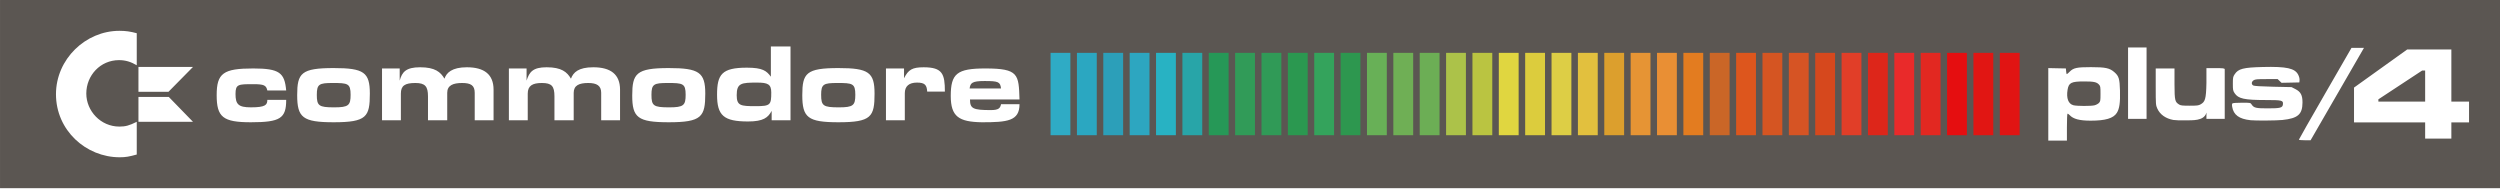
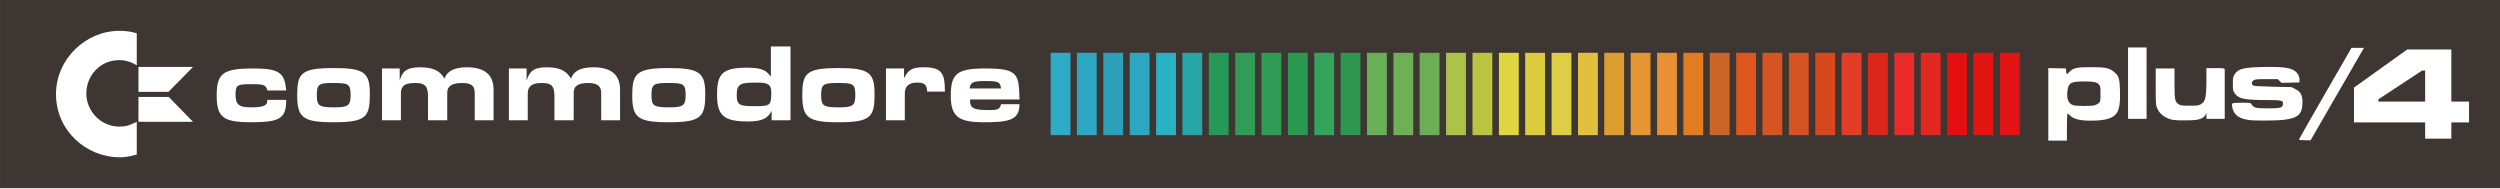
- <svg xmlns="http://www.w3.org/2000/svg" width="1182.299" height="88.953" viewBox="0 0 312.817 23.535">
-   <g style="stroke-width:.795">
-     <path style="color:#000;clip-rule:nonzero;display:inline;overflow:visible;visibility:visible;opacity:1;isolation:auto;mix-blend-mode:normal;color-interpolation:sRGB;color-interpolation-filters:linearRGB;solid-color:#000;solid-opacity:1;fill:#5b5652;fill-opacity:1;fill-rule:nonzero;stroke:none;stroke-width:.631;stroke-linecap:butt;stroke-linejoin:miter;stroke-miterlimit:4;stroke-dasharray:none;stroke-dashoffset:0;stroke-opacity:1;color-rendering:auto;image-rendering:auto;shape-rendering:auto;text-rendering:auto;enable-background:accumulate" d="M-817.799 256.513h248.561v18.701h-248.561z" transform="translate(1029.21 -322.824) scale(1.25851)" />
-     <path d="M-727.918 263.319h-1.796v5.153h1.874v-2.693c0-.703.43-1.055 1.211-1.055.78 0 .976.235 1.015.898h1.758c0-1.757-.235-2.42-2.11-2.42-1.132 0-1.522.234-1.952 1.092v-.975zm8.63 4.139c-1.796 0-2.07-.156-2.07-1.055h4.921c-.078-2.498-.078-3.084-3.397-3.084-2.813 0-3.438.507-3.438 2.733 0 2.07.821 2.577 3.086 2.617 2.538 0 3.75-.118 3.75-1.796h-1.837c-.078.39-.234.585-1.016.585zm-2.11-2.147c.079-.547.235-.743 1.485-.743 1.367 0 1.562.079 1.64.743zm-69.823.195h1.874c-.156-1.758-.664-2.187-3.28-2.187-2.967 0-3.631.468-3.631 2.655s.625 2.694 3.397 2.694c2.929 0 3.515-.39 3.515-2.226h-1.875c0 .508-.195.743-1.64.743-1.25 0-1.523-.312-1.523-1.328 0-.976.273-.976 1.758-.976 1.093 0 1.288.117 1.405.625zm43.542.311c0-2.108-.624-2.537-3.632-2.537-3.24 0-3.63.546-3.63 2.733 0 2.187.545 2.655 3.63 2.655 3.281 0 3.632-.546 3.632-2.85zm-5.35.119c0-1.055.235-1.172 1.602-1.172 1.523 0 1.796.039 1.796 1.172 0 1.054-.196 1.25-1.64 1.25-1.563 0-1.758-.157-1.758-1.25zm22.18-.119c0-2.108-.585-2.537-3.59-2.537-3.203 0-3.594.507-3.594 2.694 0 2.226.547 2.694 3.593 2.694 3.28 0 3.592-.546 3.592-2.85zm-5.31.119c0-1.055.235-1.172 1.601-1.172 1.524 0 1.797.039 1.797 1.172 0 1.054-.195 1.25-1.64 1.25-1.562 0-1.757-.157-1.757-1.25zm-44.87-.119c0-2.108-.585-2.537-3.592-2.537-3.241 0-3.632.507-3.632 2.694 0 2.226.547 2.694 3.632 2.694 3.28 0 3.592-.546 3.592-2.85zm-5.272.119c0-1.055.234-1.172 1.563-1.172 1.522 0 1.796.039 1.796 1.172 0 1.054-.196 1.25-1.64 1.25-1.524 0-1.72-.157-1.72-1.25zm45.144-4.805v3.007c-.43-.585-.82-.897-2.382-.897-2.499 0-2.968.664-2.968 2.694 0 2.07.664 2.655 3.085 2.655 1.523 0 1.992-.39 2.343-1.054v.936h1.875v-7.341h-1.953zm-1.367 3.594c1.054 0 1.406.156 1.406.975 0 1.25-.079 1.368-1.562 1.368-1.484 0-1.874-.04-1.874-1.093 0-1.211.468-1.25 2.03-1.25zm-35.537-1.406h-1.757v5.153h1.875v-2.655c0-.78.39-1.053 1.445-1.053.976 0 1.25.35 1.25 1.327v2.381h1.913v-2.732c0-.742.585-.976 1.483-.976.86 0 1.25.234 1.25.976v2.732h1.874v-3.045c0-1.522-.937-2.226-2.655-2.226-1.484 0-2.031.547-2.226 1.133-.391-.664-.937-1.133-2.422-1.133-1.405 0-1.796.469-2.03 1.328v-1.21zm12.614 0h-1.757v5.153h1.874v-2.655c0-.78.468-1.053 1.405-1.053.977 0 1.25.312 1.25 1.327v2.381h1.914v-2.732c0-.742.547-.976 1.445-.976.86 0 1.288.273 1.288.976v2.732h1.875v-3.045c0-1.522-.937-2.226-2.655-2.226-1.484 0-1.992.508-2.226 1.133-.39-.664-.938-1.133-2.422-1.133-1.366 0-1.717.469-1.99 1.328v-1.21zM-801.019 266.15h-3.016v2.474h5.422zm2.405-2.98h-5.421v2.473h2.982zm-5.59-.17v-3.185c-.644-.17-1.085-.238-1.728-.238-3.355 0-6.303 2.813-6.303 6.303 0 3.592 2.982 6.269 6.336 6.269.61 0 .949-.068 1.695-.272v-3.253c-.746.373-1.118.474-1.728.474-1.864 0-3.288-1.558-3.288-3.286 0-1.796 1.39-3.321 3.253-3.321.645 0 1.187.17 1.763.509z" style="fill:#fff;stroke-width:.21" transform="translate(1029.21 -322.824) scale(1.25851)" />
-     <g style="stroke-width:.503">
-       <path style="color:#000;clip-rule:nonzero;display:inline;overflow:visible;visibility:visible;opacity:1;isolation:auto;mix-blend-mode:normal;color-interpolation:sRGB;color-interpolation-filters:linearRGB;solid-color:#000;solid-opacity:1;fill:#2fabc5;fill-opacity:1;fill-rule:nonzero;stroke:none;stroke-width:.399;stroke-linecap:butt;stroke-linejoin:miter;stroke-miterlimit:4;stroke-dasharray:none;stroke-dashoffset:0;stroke-opacity:1;color-rendering:auto;image-rendering:auto;shape-rendering:auto;text-rendering:auto;enable-background:accumulate" d="M-728.972 161.39h1.276v5.06h-1.276z" transform="matrix(1.94431 0 0 2.03664 1548.801 -322.08)" />
-       <path style="color:#000;clip-rule:nonzero;display:inline;overflow:visible;visibility:visible;opacity:1;isolation:auto;mix-blend-mode:normal;color-interpolation:sRGB;color-interpolation-filters:linearRGB;solid-color:#000;solid-opacity:1;fill:#2ba7c1;fill-opacity:1;fill-rule:nonzero;stroke:none;stroke-width:.399;stroke-linecap:butt;stroke-linejoin:miter;stroke-miterlimit:4;stroke-dasharray:none;stroke-dashoffset:0;stroke-opacity:1;color-rendering:auto;image-rendering:auto;shape-rendering:auto;text-rendering:auto;enable-background:accumulate" d="M-727.275 161.39h1.276v5.06h-1.276z" transform="matrix(1.94431 0 0 2.03664 1548.801 -322.08)" />
-       <path style="color:#000;clip-rule:nonzero;display:inline;overflow:visible;visibility:visible;opacity:1;isolation:auto;mix-blend-mode:normal;color-interpolation:sRGB;color-interpolation-filters:linearRGB;solid-color:#000;solid-opacity:1;fill:#2c9fb9;fill-opacity:1;fill-rule:nonzero;stroke:none;stroke-width:.399;stroke-linecap:butt;stroke-linejoin:miter;stroke-miterlimit:4;stroke-dasharray:none;stroke-dashoffset:0;stroke-opacity:1;color-rendering:auto;image-rendering:auto;shape-rendering:auto;text-rendering:auto;enable-background:accumulate" d="M-725.578 161.39h1.276v5.06h-1.276z" transform="matrix(1.94431 0 0 2.03664 1548.801 -322.08)" />
-       <path style="color:#000;clip-rule:nonzero;display:inline;overflow:visible;visibility:visible;opacity:1;isolation:auto;mix-blend-mode:normal;color-interpolation:sRGB;color-interpolation-filters:linearRGB;solid-color:#000;solid-opacity:1;fill:#2da6c0;fill-opacity:1;fill-rule:nonzero;stroke:none;stroke-width:.399;stroke-linecap:butt;stroke-linejoin:miter;stroke-miterlimit:4;stroke-dasharray:none;stroke-dashoffset:0;stroke-opacity:1;color-rendering:auto;image-rendering:auto;shape-rendering:auto;text-rendering:auto;enable-background:accumulate" d="M-723.881 161.39h1.276v5.06h-1.276z" transform="matrix(1.94431 0 0 2.03664 1548.801 -322.08)" />
-       <path style="color:#000;clip-rule:nonzero;display:inline;overflow:visible;visibility:visible;opacity:1;isolation:auto;mix-blend-mode:normal;color-interpolation:sRGB;color-interpolation-filters:linearRGB;solid-color:#000;solid-opacity:1;fill:#28b2c3;fill-opacity:1;fill-rule:nonzero;stroke:none;stroke-width:.399;stroke-linecap:butt;stroke-linejoin:miter;stroke-miterlimit:4;stroke-dasharray:none;stroke-dashoffset:0;stroke-opacity:1;color-rendering:auto;image-rendering:auto;shape-rendering:auto;text-rendering:auto;enable-background:accumulate" d="M-722.184 161.39h1.276v5.06h-1.276z" transform="matrix(1.94431 0 0 2.03664 1548.801 -322.08)" />
-       <path style="color:#000;clip-rule:nonzero;display:inline;overflow:visible;visibility:visible;opacity:1;isolation:auto;mix-blend-mode:normal;color-interpolation:sRGB;color-interpolation-filters:linearRGB;solid-color:#000;solid-opacity:1;fill:#28a5a8;fill-opacity:1;fill-rule:nonzero;stroke:none;stroke-width:.399;stroke-linecap:butt;stroke-linejoin:miter;stroke-miterlimit:4;stroke-dasharray:none;stroke-dashoffset:0;stroke-opacity:1;color-rendering:auto;image-rendering:auto;shape-rendering:auto;text-rendering:auto;enable-background:accumulate" d="M-720.487 161.39h1.276v5.06h-1.276z" transform="matrix(1.94431 0 0 2.03664 1548.801 -322.08)" />
-       <path style="color:#000;clip-rule:nonzero;display:inline;overflow:visible;visibility:visible;opacity:1;isolation:auto;mix-blend-mode:normal;color-interpolation:sRGB;color-interpolation-filters:linearRGB;solid-color:#000;solid-opacity:1;fill:#269857;fill-opacity:1;fill-rule:nonzero;stroke:none;stroke-width:.399;stroke-linecap:butt;stroke-linejoin:miter;stroke-miterlimit:4;stroke-dasharray:none;stroke-dashoffset:0;stroke-opacity:1;color-rendering:auto;image-rendering:auto;shape-rendering:auto;text-rendering:auto;enable-background:accumulate" d="M-718.79 161.39h1.276v5.06h-1.276z" transform="matrix(1.94431 0 0 2.03664 1548.801 -322.08)" />
-       <path style="color:#000;clip-rule:nonzero;display:inline;overflow:visible;visibility:visible;opacity:1;isolation:auto;mix-blend-mode:normal;color-interpolation:sRGB;color-interpolation-filters:linearRGB;solid-color:#000;solid-opacity:1;fill:#319b58;fill-opacity:1;fill-rule:nonzero;stroke:none;stroke-width:.399;stroke-linecap:butt;stroke-linejoin:miter;stroke-miterlimit:4;stroke-dasharray:none;stroke-dashoffset:0;stroke-opacity:1;color-rendering:auto;image-rendering:auto;shape-rendering:auto;text-rendering:auto;enable-background:accumulate" d="M-717.094 161.39h1.276v5.06h-1.276z" transform="matrix(1.94431 0 0 2.03664 1548.801 -322.08)" />
-       <path style="color:#000;clip-rule:nonzero;display:inline;overflow:visible;visibility:visible;opacity:1;isolation:auto;mix-blend-mode:normal;color-interpolation:sRGB;color-interpolation-filters:linearRGB;solid-color:#000;solid-opacity:1;fill:#309a57;fill-opacity:1;fill-rule:nonzero;stroke:none;stroke-width:.399;stroke-linecap:butt;stroke-linejoin:miter;stroke-miterlimit:4;stroke-dasharray:none;stroke-dashoffset:0;stroke-opacity:1;color-rendering:auto;image-rendering:auto;shape-rendering:auto;text-rendering:auto;enable-background:accumulate" d="M-715.397 161.39h1.276v5.06h-1.276z" transform="matrix(1.94431 0 0 2.03664 1548.801 -322.08)" />
-       <path style="color:#000;clip-rule:nonzero;display:inline;overflow:visible;visibility:visible;opacity:1;isolation:auto;mix-blend-mode:normal;color-interpolation:sRGB;color-interpolation-filters:linearRGB;solid-color:#000;solid-opacity:1;fill:#2b9850;fill-opacity:1;fill-rule:nonzero;stroke:none;stroke-width:.399;stroke-linecap:butt;stroke-linejoin:miter;stroke-miterlimit:4;stroke-dasharray:none;stroke-dashoffset:0;stroke-opacity:1;color-rendering:auto;image-rendering:auto;shape-rendering:auto;text-rendering:auto;enable-background:accumulate" d="M-713.7 161.39h1.276v5.06h-1.276z" transform="matrix(1.94431 0 0 2.03664 1548.801 -322.08)" />
-       <path style="color:#000;clip-rule:nonzero;display:inline;overflow:visible;visibility:visible;opacity:1;isolation:auto;mix-blend-mode:normal;color-interpolation:sRGB;color-interpolation-filters:linearRGB;solid-color:#000;solid-opacity:1;fill:#34a35c;fill-opacity:1;fill-rule:nonzero;stroke:none;stroke-width:.399;stroke-linecap:butt;stroke-linejoin:miter;stroke-miterlimit:4;stroke-dasharray:none;stroke-dashoffset:0;stroke-opacity:1;color-rendering:auto;image-rendering:auto;shape-rendering:auto;text-rendering:auto;enable-background:accumulate" d="M-712.003 161.39h1.276v5.06h-1.276z" transform="matrix(1.94431 0 0 2.03664 1548.801 -322.08)" />
-       <path style="color:#000;clip-rule:nonzero;display:inline;overflow:visible;visibility:visible;opacity:1;isolation:auto;mix-blend-mode:normal;color-interpolation:sRGB;color-interpolation-filters:linearRGB;solid-color:#000;solid-opacity:1;fill:#2d974f;fill-opacity:1;fill-rule:nonzero;stroke:none;stroke-width:.399;stroke-linecap:butt;stroke-linejoin:miter;stroke-miterlimit:4;stroke-dasharray:none;stroke-dashoffset:0;stroke-opacity:1;color-rendering:auto;image-rendering:auto;shape-rendering:auto;text-rendering:auto;enable-background:accumulate" d="M-710.306 161.39h1.276v5.06h-1.276z" transform="matrix(1.94431 0 0 2.03664 1548.801 -322.08)" />
-       <path style="color:#000;clip-rule:nonzero;display:inline;overflow:visible;visibility:visible;opacity:1;isolation:auto;mix-blend-mode:normal;color-interpolation:sRGB;color-interpolation-filters:linearRGB;solid-color:#000;solid-opacity:1;fill:#68b057;fill-opacity:1;fill-rule:nonzero;stroke:none;stroke-width:.399;stroke-linecap:butt;stroke-linejoin:miter;stroke-miterlimit:4;stroke-dasharray:none;stroke-dashoffset:0;stroke-opacity:1;color-rendering:auto;image-rendering:auto;shape-rendering:auto;text-rendering:auto;enable-background:accumulate" d="M-708.609 161.39h1.276v5.06h-1.276z" transform="matrix(1.94431 0 0 2.03664 1548.801 -322.08)" />
-       <path style="color:#000;clip-rule:nonzero;display:inline;overflow:visible;visibility:visible;opacity:1;isolation:auto;mix-blend-mode:normal;color-interpolation:sRGB;color-interpolation-filters:linearRGB;solid-color:#000;solid-opacity:1;fill:#6faf55;fill-opacity:1;fill-rule:nonzero;stroke:none;stroke-width:.399;stroke-linecap:butt;stroke-linejoin:miter;stroke-miterlimit:4;stroke-dasharray:none;stroke-dashoffset:0;stroke-opacity:1;color-rendering:auto;image-rendering:auto;shape-rendering:auto;text-rendering:auto;enable-background:accumulate" d="M-706.912 161.39h1.276v5.06h-1.276z" transform="matrix(1.94431 0 0 2.03664 1548.801 -322.08)" />
-       <path style="color:#000;clip-rule:nonzero;display:inline;overflow:visible;visibility:visible;opacity:1;isolation:auto;mix-blend-mode:normal;color-interpolation:sRGB;color-interpolation-filters:linearRGB;solid-color:#000;solid-opacity:1;fill:#6cae55;fill-opacity:1;fill-rule:nonzero;stroke:none;stroke-width:.399;stroke-linecap:butt;stroke-linejoin:miter;stroke-miterlimit:4;stroke-dasharray:none;stroke-dashoffset:0;stroke-opacity:1;color-rendering:auto;image-rendering:auto;shape-rendering:auto;text-rendering:auto;enable-background:accumulate" d="M-705.215 161.39h1.276v5.06h-1.276z" transform="matrix(1.94431 0 0 2.03664 1548.801 -322.08)" />
-       <path style="color:#000;clip-rule:nonzero;display:inline;overflow:visible;visibility:visible;opacity:1;isolation:auto;mix-blend-mode:normal;color-interpolation:sRGB;color-interpolation-filters:linearRGB;solid-color:#000;solid-opacity:1;fill:#acc249;fill-opacity:1;fill-rule:nonzero;stroke:none;stroke-width:.399;stroke-linecap:butt;stroke-linejoin:miter;stroke-miterlimit:4;stroke-dasharray:none;stroke-dashoffset:0;stroke-opacity:1;color-rendering:auto;image-rendering:auto;shape-rendering:auto;text-rendering:auto;enable-background:accumulate" d="M-703.518 161.39h1.276v5.06h-1.276z" transform="matrix(1.94431 0 0 2.03664 1548.801 -322.08)" />
-       <path style="color:#000;clip-rule:nonzero;display:inline;overflow:visible;visibility:visible;opacity:1;isolation:auto;mix-blend-mode:normal;color-interpolation:sRGB;color-interpolation-filters:linearRGB;solid-color:#000;solid-opacity:1;fill:#bac441;fill-opacity:1;fill-rule:nonzero;stroke:none;stroke-width:.399;stroke-linecap:butt;stroke-linejoin:miter;stroke-miterlimit:4;stroke-dasharray:none;stroke-dashoffset:0;stroke-opacity:1;color-rendering:auto;image-rendering:auto;shape-rendering:auto;text-rendering:auto;enable-background:accumulate" d="M-701.821 161.39h1.276v5.06h-1.276z" transform="matrix(1.94431 0 0 2.03664 1548.801 -322.08)" />
-       <path style="color:#000;clip-rule:nonzero;display:inline;overflow:visible;visibility:visible;opacity:1;isolation:auto;mix-blend-mode:normal;color-interpolation:sRGB;color-interpolation-filters:linearRGB;solid-color:#000;solid-opacity:1;fill:#e0d640;fill-opacity:1;fill-rule:nonzero;stroke:none;stroke-width:.399;stroke-linecap:butt;stroke-linejoin:miter;stroke-miterlimit:4;stroke-dasharray:none;stroke-dashoffset:0;stroke-opacity:1;color-rendering:auto;image-rendering:auto;shape-rendering:auto;text-rendering:auto;enable-background:accumulate" d="M-700.125 161.39h1.276v5.06h-1.276z" transform="matrix(1.94431 0 0 2.03664 1548.801 -322.08)" />
-       <path style="color:#000;clip-rule:nonzero;display:inline;overflow:visible;visibility:visible;opacity:1;isolation:auto;mix-blend-mode:normal;color-interpolation:sRGB;color-interpolation-filters:linearRGB;solid-color:#000;solid-opacity:1;fill:#dccc3d;fill-opacity:1;fill-rule:nonzero;stroke:none;stroke-width:.399;stroke-linecap:butt;stroke-linejoin:miter;stroke-miterlimit:4;stroke-dasharray:none;stroke-dashoffset:0;stroke-opacity:1;color-rendering:auto;image-rendering:auto;shape-rendering:auto;text-rendering:auto;enable-background:accumulate" d="M-698.428 161.39h1.276v5.06h-1.276z" transform="matrix(1.94431 0 0 2.03664 1548.801 -322.08)" />
-       <path style="color:#000;clip-rule:nonzero;display:inline;overflow:visible;visibility:visible;opacity:1;isolation:auto;mix-blend-mode:normal;color-interpolation:sRGB;color-interpolation-filters:linearRGB;solid-color:#000;solid-opacity:1;fill:#ddce45;fill-opacity:1;fill-rule:nonzero;stroke:none;stroke-width:.399;stroke-linecap:butt;stroke-linejoin:miter;stroke-miterlimit:4;stroke-dasharray:none;stroke-dashoffset:0;stroke-opacity:1;color-rendering:auto;image-rendering:auto;shape-rendering:auto;text-rendering:auto;enable-background:accumulate" d="M-696.731 161.39h1.276v5.06h-1.276z" transform="matrix(1.94431 0 0 2.03664 1548.801 -322.08)" />
-       <path style="color:#000;clip-rule:nonzero;display:inline;overflow:visible;visibility:visible;opacity:1;isolation:auto;mix-blend-mode:normal;color-interpolation:sRGB;color-interpolation-filters:linearRGB;solid-color:#000;solid-opacity:1;fill:#e2c03e;fill-opacity:1;fill-rule:nonzero;stroke:none;stroke-width:.399;stroke-linecap:butt;stroke-linejoin:miter;stroke-miterlimit:4;stroke-dasharray:none;stroke-dashoffset:0;stroke-opacity:1;color-rendering:auto;image-rendering:auto;shape-rendering:auto;text-rendering:auto;enable-background:accumulate" d="M-695.034 161.39h1.276v5.06h-1.276z" transform="matrix(1.94431 0 0 2.03664 1548.801 -322.08)" />
-       <path style="color:#000;clip-rule:nonzero;display:inline;overflow:visible;visibility:visible;opacity:1;isolation:auto;mix-blend-mode:normal;color-interpolation:sRGB;color-interpolation-filters:linearRGB;solid-color:#000;solid-opacity:1;fill:#dc9f2d;fill-opacity:1;fill-rule:nonzero;stroke:none;stroke-width:.399;stroke-linecap:butt;stroke-linejoin:miter;stroke-miterlimit:4;stroke-dasharray:none;stroke-dashoffset:0;stroke-opacity:1;color-rendering:auto;image-rendering:auto;shape-rendering:auto;text-rendering:auto;enable-background:accumulate" d="M-693.337 161.39h1.276v5.06h-1.276z" transform="matrix(1.94431 0 0 2.03664 1548.801 -322.08)" />
-       <path style="color:#000;clip-rule:nonzero;display:inline;overflow:visible;visibility:visible;opacity:1;isolation:auto;mix-blend-mode:normal;color-interpolation:sRGB;color-interpolation-filters:linearRGB;solid-color:#000;solid-opacity:1;fill:#e69434;fill-opacity:1;fill-rule:nonzero;stroke:none;stroke-width:.399;stroke-linecap:butt;stroke-linejoin:miter;stroke-miterlimit:4;stroke-dasharray:none;stroke-dashoffset:0;stroke-opacity:1;color-rendering:auto;image-rendering:auto;shape-rendering:auto;text-rendering:auto;enable-background:accumulate" d="M-691.64 161.39h1.276v5.06h-1.276z" transform="matrix(1.94431 0 0 2.03664 1548.801 -322.08)" />
-       <path style="color:#000;clip-rule:nonzero;display:inline;overflow:visible;visibility:visible;opacity:1;isolation:auto;mix-blend-mode:normal;color-interpolation:sRGB;color-interpolation-filters:linearRGB;solid-color:#000;solid-opacity:1;fill:#e98f34;fill-opacity:1;fill-rule:nonzero;stroke:none;stroke-width:.399;stroke-linecap:butt;stroke-linejoin:miter;stroke-miterlimit:4;stroke-dasharray:none;stroke-dashoffset:0;stroke-opacity:1;color-rendering:auto;image-rendering:auto;shape-rendering:auto;text-rendering:auto;enable-background:accumulate" d="M-689.943 161.39h1.276v5.06h-1.276z" transform="matrix(1.94431 0 0 2.03664 1548.801 -322.08)" />
-       <path style="color:#000;clip-rule:nonzero;display:inline;overflow:visible;visibility:visible;opacity:1;isolation:auto;mix-blend-mode:normal;color-interpolation:sRGB;color-interpolation-filters:linearRGB;solid-color:#000;solid-opacity:1;fill:#e37c20;fill-opacity:1;fill-rule:nonzero;stroke:none;stroke-width:.399;stroke-linecap:butt;stroke-linejoin:miter;stroke-miterlimit:4;stroke-dasharray:none;stroke-dashoffset:0;stroke-opacity:1;color-rendering:auto;image-rendering:auto;shape-rendering:auto;text-rendering:auto;enable-background:accumulate" d="M-688.246 161.39h1.276v5.06h-1.276z" transform="matrix(1.94431 0 0 2.03664 1548.801 -322.08)" />
-       <path style="color:#000;clip-rule:nonzero;display:inline;overflow:visible;visibility:visible;opacity:1;isolation:auto;mix-blend-mode:normal;color-interpolation:sRGB;color-interpolation-filters:linearRGB;solid-color:#000;solid-opacity:1;fill:#ca6627;fill-opacity:1;fill-rule:nonzero;stroke:none;stroke-width:.399;stroke-linecap:butt;stroke-linejoin:miter;stroke-miterlimit:4;stroke-dasharray:none;stroke-dashoffset:0;stroke-opacity:1;color-rendering:auto;image-rendering:auto;shape-rendering:auto;text-rendering:auto;enable-background:accumulate" d="M-686.549 161.39h1.276v5.06h-1.276z" transform="matrix(1.94431 0 0 2.03664 1548.801 -322.08)" />
-       <path style="color:#000;clip-rule:nonzero;display:inline;overflow:visible;visibility:visible;opacity:1;isolation:auto;mix-blend-mode:normal;color-interpolation:sRGB;color-interpolation-filters:linearRGB;solid-color:#000;solid-opacity:1;fill:#dd561d;fill-opacity:1;fill-rule:nonzero;stroke:none;stroke-width:.399;stroke-linecap:butt;stroke-linejoin:miter;stroke-miterlimit:4;stroke-dasharray:none;stroke-dashoffset:0;stroke-opacity:1;color-rendering:auto;image-rendering:auto;shape-rendering:auto;text-rendering:auto;enable-background:accumulate" d="M-684.852 161.39h1.276v5.06h-1.276z" transform="matrix(1.94431 0 0 2.03664 1548.801 -322.08)" />
-       <path style="color:#000;clip-rule:nonzero;display:inline;overflow:visible;visibility:visible;opacity:1;isolation:auto;mix-blend-mode:normal;color-interpolation:sRGB;color-interpolation-filters:linearRGB;solid-color:#000;solid-opacity:1;fill:#d55522;fill-opacity:1;fill-rule:nonzero;stroke:none;stroke-width:.399;stroke-linecap:butt;stroke-linejoin:miter;stroke-miterlimit:4;stroke-dasharray:none;stroke-dashoffset:0;stroke-opacity:1;color-rendering:auto;image-rendering:auto;shape-rendering:auto;text-rendering:auto;enable-background:accumulate" d="M-683.156 161.39h1.276v5.06h-1.276z" transform="matrix(1.94431 0 0 2.03664 1548.801 -322.08)" />
-       <path style="color:#000;clip-rule:nonzero;display:inline;overflow:visible;visibility:visible;opacity:1;isolation:auto;mix-blend-mode:normal;color-interpolation:sRGB;color-interpolation-filters:linearRGB;solid-color:#000;solid-opacity:1;fill:#d65424;fill-opacity:1;fill-rule:nonzero;stroke:none;stroke-width:.399;stroke-linecap:butt;stroke-linejoin:miter;stroke-miterlimit:4;stroke-dasharray:none;stroke-dashoffset:0;stroke-opacity:1;color-rendering:auto;image-rendering:auto;shape-rendering:auto;text-rendering:auto;enable-background:accumulate" d="M-681.459 161.39h1.276v5.06h-1.276z" transform="matrix(1.94431 0 0 2.03664 1548.801 -322.08)" />
-       <path style="color:#000;clip-rule:nonzero;display:inline;overflow:visible;visibility:visible;opacity:1;isolation:auto;mix-blend-mode:normal;color-interpolation:sRGB;color-interpolation-filters:linearRGB;solid-color:#000;solid-opacity:1;fill:#d6481d;fill-opacity:1;fill-rule:nonzero;stroke:none;stroke-width:.399;stroke-linecap:butt;stroke-linejoin:miter;stroke-miterlimit:4;stroke-dasharray:none;stroke-dashoffset:0;stroke-opacity:1;color-rendering:auto;image-rendering:auto;shape-rendering:auto;text-rendering:auto;enable-background:accumulate" d="M-679.762 161.39h1.276v5.06h-1.276z" transform="matrix(1.94431 0 0 2.03664 1548.801 -322.08)" />
-       <path style="color:#000;clip-rule:nonzero;display:inline;overflow:visible;visibility:visible;opacity:1;isolation:auto;mix-blend-mode:normal;color-interpolation:sRGB;color-interpolation-filters:linearRGB;solid-color:#000;solid-opacity:1;fill:#e13e28;fill-opacity:1;fill-rule:nonzero;stroke:none;stroke-width:.399;stroke-linecap:butt;stroke-linejoin:miter;stroke-miterlimit:4;stroke-dasharray:none;stroke-dashoffset:0;stroke-opacity:1;color-rendering:auto;image-rendering:auto;shape-rendering:auto;text-rendering:auto;enable-background:accumulate" d="M-678.065 161.39h1.276v5.06h-1.276z" transform="matrix(1.94431 0 0 2.03664 1548.801 -322.08)" />
-       <path style="color:#000;clip-rule:nonzero;display:inline;overflow:visible;visibility:visible;opacity:1;isolation:auto;mix-blend-mode:normal;color-interpolation:sRGB;color-interpolation-filters:linearRGB;solid-color:#000;solid-opacity:1;fill:#dd261a;fill-opacity:1;fill-rule:nonzero;stroke:none;stroke-width:.399;stroke-linecap:butt;stroke-linejoin:miter;stroke-miterlimit:4;stroke-dasharray:none;stroke-dashoffset:0;stroke-opacity:1;color-rendering:auto;image-rendering:auto;shape-rendering:auto;text-rendering:auto;enable-background:accumulate" d="M-676.368 161.39h1.276v5.06h-1.276z" transform="matrix(1.94431 0 0 2.03664 1548.801 -322.08)" />
-       <path style="color:#000;clip-rule:nonzero;display:inline;overflow:visible;visibility:visible;opacity:1;isolation:auto;mix-blend-mode:normal;color-interpolation:sRGB;color-interpolation-filters:linearRGB;solid-color:#000;solid-opacity:1;fill:#e92a2a;fill-opacity:1;fill-rule:nonzero;stroke:none;stroke-width:.399;stroke-linecap:butt;stroke-linejoin:miter;stroke-miterlimit:4;stroke-dasharray:none;stroke-dashoffset:0;stroke-opacity:1;color-rendering:auto;image-rendering:auto;shape-rendering:auto;text-rendering:auto;enable-background:accumulate" d="M-674.671 161.39h1.276v5.06h-1.276z" transform="matrix(1.94431 0 0 2.03664 1548.801 -322.08)" />
-       <path style="color:#000;clip-rule:nonzero;display:inline;overflow:visible;visibility:visible;opacity:1;isolation:auto;mix-blend-mode:normal;color-interpolation:sRGB;color-interpolation-filters:linearRGB;solid-color:#000;solid-opacity:1;fill:#e22821;fill-opacity:1;fill-rule:nonzero;stroke:none;stroke-width:.399;stroke-linecap:butt;stroke-linejoin:miter;stroke-miterlimit:4;stroke-dasharray:none;stroke-dashoffset:0;stroke-opacity:1;color-rendering:auto;image-rendering:auto;shape-rendering:auto;text-rendering:auto;enable-background:accumulate" d="M-672.974 161.39h1.276v5.06h-1.276z" transform="matrix(1.94431 0 0 2.03664 1548.801 -322.08)" />
-       <path style="color:#000;clip-rule:nonzero;display:inline;overflow:visible;visibility:visible;opacity:1;isolation:auto;mix-blend-mode:normal;color-interpolation:sRGB;color-interpolation-filters:linearRGB;solid-color:#000;solid-opacity:1;fill:#e50e10;fill-opacity:1;fill-rule:nonzero;stroke:none;stroke-width:.399;stroke-linecap:butt;stroke-linejoin:miter;stroke-miterlimit:4;stroke-dasharray:none;stroke-dashoffset:0;stroke-opacity:1;color-rendering:auto;image-rendering:auto;shape-rendering:auto;text-rendering:auto;enable-background:accumulate" d="M-671.277 161.39h1.276v5.06h-1.276z" transform="matrix(1.94431 0 0 2.03664 1548.801 -322.08)" />
-       <path style="color:#000;clip-rule:nonzero;display:inline;overflow:visible;visibility:visible;opacity:1;isolation:auto;mix-blend-mode:normal;color-interpolation:sRGB;color-interpolation-filters:linearRGB;solid-color:#000;solid-opacity:1;fill:#e11613;fill-opacity:1;fill-rule:nonzero;stroke:none;stroke-width:.399;stroke-linecap:butt;stroke-linejoin:miter;stroke-miterlimit:4;stroke-dasharray:none;stroke-dashoffset:0;stroke-opacity:1;color-rendering:auto;image-rendering:auto;shape-rendering:auto;text-rendering:auto;enable-background:accumulate" d="M-669.58 161.39h1.276v5.06h-1.276z" transform="matrix(1.94431 0 0 2.03664 1548.801 -322.08)" />
-       <path style="color:#000;clip-rule:nonzero;display:inline;overflow:visible;visibility:visible;opacity:1;isolation:auto;mix-blend-mode:normal;color-interpolation:sRGB;color-interpolation-filters:linearRGB;solid-color:#000;solid-opacity:1;fill:#e11413;fill-opacity:1;fill-rule:nonzero;stroke:none;stroke-width:.399;stroke-linecap:butt;stroke-linejoin:miter;stroke-miterlimit:4;stroke-dasharray:none;stroke-dashoffset:0;stroke-opacity:1;color-rendering:auto;image-rendering:auto;shape-rendering:auto;text-rendering:auto;enable-background:accumulate" d="M-667.883 161.39h1.276v5.06h-1.276z" transform="matrix(1.94431 0 0 2.03664 1548.801 -322.08)" />
-     </g>
-     <path style="fill:#fff;stroke-width:.795" d="M-614.15 266.888v-3.606l.877.019.876.018.02.281c.012.155.043.281.07.281.027 0 .15-.103.272-.23.379-.39.716-.464 2.118-.463 1.453 0 1.871.09 2.34.503.443.39.522.648.555 1.821.034 1.207-.052 1.81-.315 2.225-.343.54-1.127.773-2.606.773-1.1 0-1.72-.165-2.084-.553-.087-.094-.183-.154-.214-.135-.032.019-.057.628-.057 1.353v1.319h-1.852zm4.594.095c.16-.04.358-.147.443-.237.143-.152.154-.22.154-.914 0-.703-.01-.76-.16-.92-.228-.243-.518-.303-1.46-.303-1.288 0-1.539.126-1.654.83-.137.844.073 1.402.58 1.537.342.09 1.746.095 2.097.007zm7.846 1.457c-.765-.137-1.335-.541-1.602-1.137-.15-.337-.156-.401-.157-2.165v-1.819h1.867v1.557c0 1.695.07 1.773.461 2.03.147.096.328.116 1.04.116.747 0 .894-.018 1.094-.134.432-.25.548-.465.58-2.129v-1.473h.877c.769 0 .908.016.942.105v4.94h-1.819v-.3c-.011-.173.02-.314 0-.314-.236.854-1.438.742-2.067.762-.473.014-1.02-.005-1.216-.039zm7.663.024c-1.13-.12-1.687-.528-1.82-1.334-.034-.213-.023-.304.044-.346.049-.032.468-.058.931-.058.83-.001.843 0 .952.167.226.346.423.394 1.612.394 1.263 0 1.474-.057 1.508-.408.038-.387-.091-.419-1.705-.42-2.138-.002-2.736-.134-3.099-.682-.161-.245-.176-.321-.176-.937 0-.621.014-.691.182-.945.362-.547.855-.674 2.794-.721 2.371-.058 3.193.123 3.523.773.093.183.144.387.133.53l-.02.23-.886.02-.887.018-.192-.184-.192-.184h-1.106c-.948 0-1.132.017-1.285.118-.225.147-.24.407-.031.52.099.052.756.092 1.977.12l1.828.04.384.197c.527.27.705.609.702 1.335-.006 1.18-.458 1.574-1.997 1.735-.591.062-2.666.077-3.175.023zm-12.172-.134v-7.098h1.84v7.098zM-576.681 270.296v-1.613h-7.072v-3.463l5.29-3.79h4.388v5.183h1.758v2.07h-1.758v1.613zm0-6.774h-.292l-4.36 2.868.003.223h4.649z" transform="translate(1029.21 -322.824) scale(1.25851)" />
-     <path d="M-589.233 270.396c0-.033 1.177-2.1 2.615-4.593l2.615-4.532h1.24l-.111.192-2.654 4.593-2.542 4.4h-.581c-.351 0-.582-.024-.582-.06z" style="fill:#fff;stroke-width:.795" transform="translate(1029.21 -322.824) scale(1.25851)" />
+ <svg xmlns="http://www.w3.org/2000/svg" width="1182.3" height="88.953" version="1.1" viewBox="0 0 312.82 23.535">
+   <path d="m0.002 1.7563e-4h312.82v23.535h-312.82z" color="#000000" color-rendering="auto" fill="#3e3632" image-rendering="auto" shape-rendering="auto" solid-color="#000000" style="isolation:auto;mix-blend-mode:normal" />
+   <path d="m113.12 8.566h-2.26v6.485h2.358v-3.389c0-0.885 0.541-1.328 1.524-1.328 0.982 0 1.228 0.296 1.277 1.13h2.212c0-2.211-0.296-3.046-2.655-3.046-1.425 0-1.915 0.294-2.457 1.374zm10.861 5.209c-2.26 0-2.605-0.196-2.605-1.328h6.193c-0.098-3.144-0.098-3.881-4.275-3.881-3.54 0-4.327 0.638-4.327 3.439 0 2.605 1.033 3.243 3.884 3.293 3.194 0 4.719-0.148 4.719-2.26h-2.312c-0.098 0.491-0.294 0.736-1.279 0.736zm-2.655-2.702c0.099-0.688 0.296-0.935 1.869-0.935 1.72 0 1.966 0.099 2.064 0.935zm-87.873 0.245h2.358c-0.196-2.212-0.836-2.752-4.128-2.752-3.734 0-4.57 0.589-4.57 3.341 0 2.752 0.787 3.39 4.275 3.39 3.686 0 4.424-0.491 4.424-2.801h-2.36c0 0.639-0.245 0.935-2.064 0.935-1.573 0-1.917-0.393-1.917-1.671 0-1.228 0.344-1.228 2.212-1.228 1.376 0 1.621 0.147 1.768 0.787m54.798 0.391c0-2.653-0.785-3.193-4.571-3.193-4.078 0-4.568 0.687-4.568 3.439 0 2.752 0.686 3.341 4.568 3.341 4.129 0 4.571-0.687 4.571-3.587zm-6.733 0.15c0-1.328 0.296-1.475 2.016-1.475 1.917 0 2.26 0.049 2.26 1.475 0 1.327-0.247 1.573-2.064 1.573-1.967 0-2.212-0.198-2.212-1.573m27.914-0.15c0-2.653-0.736-3.193-4.518-3.193-4.031 0-4.523 0.638-4.523 3.39 0 2.801 0.688 3.39 4.522 3.39 4.128 0 4.521-0.687 4.521-3.587zm-6.683 0.15c0-1.328 0.296-1.475 2.015-1.475 1.918 0 2.261 0.049 2.261 1.475 0 1.327-0.245 1.573-2.064 1.573-1.966 0-2.211-0.198-2.211-1.573zm-56.469-0.15c0-2.653-0.736-3.193-4.521-3.193-4.079 0-4.571 0.638-4.571 3.39 0 2.801 0.688 3.39 4.571 3.39 4.128 0 4.521-0.687 4.521-3.587zm-6.635 0.15c0-1.328 0.294-1.475 1.967-1.475 1.915 0 2.26 0.049 2.26 1.475 0 1.327-0.247 1.573-2.064 1.573-1.918 0-2.165-0.198-2.165-1.573zm56.814-6.047v3.784c-0.541-0.736-1.032-1.129-2.998-1.129-3.145 0-3.735 0.836-3.735 3.39 0 2.605 0.836 3.341 3.882 3.341 1.917 0 2.507-0.491 2.949-1.327v1.178h2.36v-9.239zm-1.72 4.523c1.327 0 1.77 0.196 1.77 1.227 0 1.573-0.099 1.722-1.966 1.722-1.866 0-2.358-0.05-2.358-1.376 0-1.524 0.589-1.573 2.555-1.573m-44.724-1.77h-2.211v6.485h2.36v-3.341c0-0.982 0.491-1.325 1.819-1.325 1.228 0 1.573 0.44 1.573 1.67v2.997h2.408v-3.438c0-0.934 0.736-1.228 1.866-1.228 1.082 0 1.573 0.294 1.573 1.228v3.438h2.358v-3.832c0-1.915-1.179-2.801-3.341-2.801-1.868 0-2.556 0.688-2.801 1.426-0.492-0.836-1.179-1.426-3.048-1.426-1.768 0-2.26 0.59-2.555 1.671zm15.875 0h-2.211v6.485h2.358v-3.341c0-0.982 0.589-1.325 1.768-1.325 1.23 0 1.573 0.393 1.573 1.67v2.997h2.409v-3.438c0-0.934 0.688-1.228 1.819-1.228 1.082 0 1.621 0.344 1.621 1.228v3.438h2.36v-3.832c0-1.915-1.179-2.801-3.341-2.801-1.868 0-2.507 0.639-2.801 1.426-0.491-0.836-1.181-1.426-3.048-1.426-1.719 0-2.161 0.59-2.504 1.671v-1.523zm-44.768 3.563h-3.796v3.114h6.824zm3.027-3.75h-6.822v3.112h3.753zm-7.035-0.214v-4.008c-0.81-0.214-1.365-0.3-2.175-0.3-4.222 0-7.932 3.54-7.932 7.932 0 4.521 3.753 7.89 7.974 7.89 0.768 0 1.194-0.086 2.133-0.342v-4.094c-0.939 0.469-1.407 0.597-2.175 0.597-2.346 0-4.138-1.961-4.138-4.136 0-2.26 1.749-4.179 4.094-4.179 0.812 0 1.494 0.214 2.219 0.641" fill="#fff" stroke-width=".265" />
+   <path d="m266.28 5.939v8.933h2.316v-8.933h-2.316zm27.959 0.049-3.291 5.704c-1.81 3.138-3.291 5.739-3.291 5.78 0 0.045 0.291 0.075 0.733 0.075h0.731l3.199-5.538 3.34-5.78 0.14-0.242h-1.561zm6.972 0.201-6.657 4.77v4.358h8.9v2.03h3.28v-2.03h2.212v-2.605h-2.212v-6.523h-5.523zm-17.043 2.182c-0.315-8.407e-4 -0.657 0.004-1.03 0.013-2.44 0.059-3.061 0.219-3.516 0.907-0.211 0.32-0.229 0.408-0.229 1.189 0 0.775 0.019 0.871 0.222 1.179 0.457 0.69 1.209 0.856 3.9 0.858 2.031 0.001 2.194 0.042 2.146 0.529-0.043 0.442-0.309 0.513-1.898 0.513-1.496 0-1.744-0.06-2.029-0.496-0.137-0.21-0.153-0.212-1.198-0.21-0.583 0-1.11 0.033-1.172 0.073-0.084 0.053-0.098 0.168-0.055 0.436 0.167 1.014 0.869 1.528 2.291 1.679l-0.002 0.001c0.641 0.068 3.252 0.049 3.996-0.029 1.937-0.203 2.505-0.698 2.513-2.183 0.004-0.914-0.22-1.34-0.884-1.68l-0.483-0.248-2.301-0.05c-1.535-0.035-2.364-0.086-2.488-0.151-0.263-0.142-0.244-0.469 0.039-0.654 0.193-0.127 0.424-0.148 1.617-0.148h1.392l0.242 0.232 0.241 0.232 1.116-0.023 1.115-0.025 0.025-0.289c0.014-0.18-0.05-0.437-0.167-0.667-0.363-0.716-1.201-0.98-3.403-0.985zm-22.542 0.03c-1.764-0.001-2.189 0.092-2.666 0.582-0.154 0.16-0.308 0.29-0.342 0.29s-0.073-0.159-0.088-0.354l-0.025-0.353-1.103-0.023-1.103-0.024v9.076h2.331v-1.66c0-0.912 0.032-1.679 0.072-1.703 0.039-0.024 0.16 0.052 0.269 0.17 0.458 0.488 1.238 0.696 2.623 0.696 1.861 0 2.848-0.293 3.28-0.973 0.331-0.522 0.439-1.281 0.396-2.8-0.042-1.476-0.141-1.801-0.699-2.292-0.59-0.52-1.116-0.633-2.945-0.633zm14.46 0.124v1.854c-0.04 2.094-0.187 2.365-0.73 2.679-0.252 0.146-0.437 0.168-1.377 0.168-0.896 0-1.124-0.025-1.309-0.146-0.492-0.323-0.58-0.422-0.58-2.555v-1.96h-2.349v2.289c0.001 2.22 0.009 2.3 0.197 2.724 0.336 0.75 1.053 1.258 2.016 1.431 0.247 0.043 0.935 0.067 1.531 0.049 0.792-0.025 2.304 0.116 2.601-0.959 0.025 0-0.014 0.177 0 0.395v0.378h2.289v-6.217c-0.043-0.112-0.218-0.132-1.185-0.132h-1.104zm27 0.297h0.367l5.2e-4 3.89h-5.851l-0.004-0.281 5.487-3.61zm-42.294 1.368c1.185 0 1.551 0.075 1.838 0.381 0.189 0.201 0.202 0.273 0.202 1.158 0 0.873-0.014 0.959-0.194 1.15-0.107 0.113-0.356 0.248-0.557 0.298-0.442 0.111-2.209 0.104-2.639-0.009-0.638-0.17-0.903-0.872-0.73-1.934 0.145-0.886 0.461-1.044 2.082-1.044z" fill="#fff" />
+   <g shape-rendering="auto" stroke-width=".503">
+     <path transform="matrix(1.9443 0 0 2.0366 1548.8 -322.08)" d="m-728.97 161.39h1.276v5.06h-1.276z" color="#000000" color-rendering="auto" fill="#2fabc5" image-rendering="auto" solid-color="#000000" style="isolation:auto;mix-blend-mode:normal" />
+     <path transform="matrix(1.9443 0 0 2.0366 1548.8 -322.08)" d="m-727.28 161.39h1.276v5.06h-1.276z" color="#000000" color-rendering="auto" fill="#2ba7c1" image-rendering="auto" solid-color="#000000" style="isolation:auto;mix-blend-mode:normal" />
+     <path transform="matrix(1.9443 0 0 2.0366 1548.8 -322.08)" d="m-725.58 161.39h1.276v5.06h-1.276z" color="#000000" color-rendering="auto" fill="#2c9fb9" image-rendering="auto" solid-color="#000000" style="isolation:auto;mix-blend-mode:normal" />
+     <path transform="matrix(1.9443 0 0 2.0366 1548.8 -322.08)" d="m-723.88 161.39h1.276v5.06h-1.276z" color="#000000" color-rendering="auto" fill="#2da6c0" image-rendering="auto" solid-color="#000000" style="isolation:auto;mix-blend-mode:normal" />
+     <path transform="matrix(1.9443 0 0 2.0366 1548.8 -322.08)" d="m-722.18 161.39h1.276v5.06h-1.276z" color="#000000" color-rendering="auto" fill="#28b2c3" image-rendering="auto" solid-color="#000000" style="isolation:auto;mix-blend-mode:normal" />
+     <path transform="matrix(1.9443 0 0 2.0366 1548.8 -322.08)" d="m-720.49 161.39h1.276v5.06h-1.276z" color="#000000" color-rendering="auto" fill="#28a5a8" image-rendering="auto" solid-color="#000000" style="isolation:auto;mix-blend-mode:normal" />
+     <path transform="matrix(1.9443 0 0 2.0366 1548.8 -322.08)" d="m-718.79 161.39h1.276v5.06h-1.276z" color="#000000" color-rendering="auto" fill="#269857" image-rendering="auto" solid-color="#000000" style="isolation:auto;mix-blend-mode:normal" />
+     <path transform="matrix(1.9443 0 0 2.0366 1548.8 -322.08)" d="m-717.09 161.39h1.276v5.06h-1.276z" color="#000000" color-rendering="auto" fill="#319b58" image-rendering="auto" solid-color="#000000" style="isolation:auto;mix-blend-mode:normal" />
+     <path transform="matrix(1.9443 0 0 2.0366 1548.8 -322.08)" d="m-715.4 161.39h1.276v5.06h-1.276z" color="#000000" color-rendering="auto" fill="#309a57" image-rendering="auto" solid-color="#000000" style="isolation:auto;mix-blend-mode:normal" />
+     <path transform="matrix(1.9443 0 0 2.0366 1548.8 -322.08)" d="m-713.7 161.39h1.276v5.06h-1.276z" color="#000000" color-rendering="auto" fill="#2b9850" image-rendering="auto" solid-color="#000000" style="isolation:auto;mix-blend-mode:normal" />
+     <path transform="matrix(1.9443 0 0 2.0366 1548.8 -322.08)" d="m-712 161.39h1.276v5.06h-1.276z" color="#000000" color-rendering="auto" fill="#34a35c" image-rendering="auto" solid-color="#000000" style="isolation:auto;mix-blend-mode:normal" />
+     <path transform="matrix(1.9443 0 0 2.0366 1548.8 -322.08)" d="m-710.31 161.39h1.276v5.06h-1.276z" color="#000000" color-rendering="auto" fill="#2d974f" image-rendering="auto" solid-color="#000000" style="isolation:auto;mix-blend-mode:normal" />
+     <path transform="matrix(1.9443 0 0 2.0366 1548.8 -322.08)" d="m-708.61 161.39h1.276v5.06h-1.276z" color="#000000" color-rendering="auto" fill="#68b057" image-rendering="auto" solid-color="#000000" style="isolation:auto;mix-blend-mode:normal" />
+     <path transform="matrix(1.9443 0 0 2.0366 1548.8 -322.08)" d="m-706.91 161.39h1.276v5.06h-1.276z" color="#000000" color-rendering="auto" fill="#6faf55" image-rendering="auto" solid-color="#000000" style="isolation:auto;mix-blend-mode:normal" />
+     <path transform="matrix(1.9443 0 0 2.0366 1548.8 -322.08)" d="m-705.22 161.39h1.276v5.06h-1.276z" color="#000000" color-rendering="auto" fill="#6cae55" image-rendering="auto" solid-color="#000000" style="isolation:auto;mix-blend-mode:normal" />
+     <path transform="matrix(1.9443 0 0 2.0366 1548.8 -322.08)" d="m-703.52 161.39h1.276v5.06h-1.276z" color="#000000" color-rendering="auto" fill="#acc249" image-rendering="auto" solid-color="#000000" style="isolation:auto;mix-blend-mode:normal" />
+     <path transform="matrix(1.9443 0 0 2.0366 1548.8 -322.08)" d="m-701.82 161.39h1.276v5.06h-1.276z" color="#000000" color-rendering="auto" fill="#bac441" image-rendering="auto" solid-color="#000000" style="isolation:auto;mix-blend-mode:normal" />
+     <path transform="matrix(1.9443 0 0 2.0366 1548.8 -322.08)" d="m-700.12 161.39h1.276v5.06h-1.276z" color="#000000" color-rendering="auto" fill="#e0d640" image-rendering="auto" solid-color="#000000" style="isolation:auto;mix-blend-mode:normal" />
+     <path transform="matrix(1.9443 0 0 2.0366 1548.8 -322.08)" d="m-698.43 161.39h1.276v5.06h-1.276z" color="#000000" color-rendering="auto" fill="#dccc3d" image-rendering="auto" solid-color="#000000" style="isolation:auto;mix-blend-mode:normal" />
+     <path transform="matrix(1.9443 0 0 2.0366 1548.8 -322.08)" d="m-696.73 161.39h1.276v5.06h-1.276z" color="#000000" color-rendering="auto" fill="#ddce45" image-rendering="auto" solid-color="#000000" style="isolation:auto;mix-blend-mode:normal" />
+     <path transform="matrix(1.9443 0 0 2.0366 1548.8 -322.08)" d="m-695.03 161.39h1.276v5.06h-1.276z" color="#000000" color-rendering="auto" fill="#e2c03e" image-rendering="auto" solid-color="#000000" style="isolation:auto;mix-blend-mode:normal" />
+     <path transform="matrix(1.9443 0 0 2.0366 1548.8 -322.08)" d="m-693.34 161.39h1.276v5.06h-1.276z" color="#000000" color-rendering="auto" fill="#dc9f2d" image-rendering="auto" solid-color="#000000" style="isolation:auto;mix-blend-mode:normal" />
+     <path transform="matrix(1.9443 0 0 2.0366 1548.8 -322.08)" d="m-691.64 161.39h1.276v5.06h-1.276z" color="#000000" color-rendering="auto" fill="#e69434" image-rendering="auto" solid-color="#000000" style="isolation:auto;mix-blend-mode:normal" />
+     <path transform="matrix(1.9443 0 0 2.0366 1548.8 -322.08)" d="m-689.94 161.39h1.276v5.06h-1.276z" color="#000000" color-rendering="auto" fill="#e98f34" image-rendering="auto" solid-color="#000000" style="isolation:auto;mix-blend-mode:normal" />
+     <path transform="matrix(1.9443 0 0 2.0366 1548.8 -322.08)" d="m-688.25 161.39h1.276v5.06h-1.276z" color="#000000" color-rendering="auto" fill="#e37c20" image-rendering="auto" solid-color="#000000" style="isolation:auto;mix-blend-mode:normal" />
+     <path transform="matrix(1.9443 0 0 2.0366 1548.8 -322.08)" d="m-686.55 161.39h1.276v5.06h-1.276z" color="#000000" color-rendering="auto" fill="#ca6627" image-rendering="auto" solid-color="#000000" style="isolation:auto;mix-blend-mode:normal" />
+     <path transform="matrix(1.9443 0 0 2.0366 1548.8 -322.08)" d="m-684.85 161.39h1.276v5.06h-1.276z" color="#000000" color-rendering="auto" fill="#dd561d" image-rendering="auto" solid-color="#000000" style="isolation:auto;mix-blend-mode:normal" />
+     <path transform="matrix(1.9443 0 0 2.0366 1548.8 -322.08)" d="m-683.16 161.39h1.276v5.06h-1.276z" color="#000000" color-rendering="auto" fill="#d55522" image-rendering="auto" solid-color="#000000" style="isolation:auto;mix-blend-mode:normal" />
+     <path transform="matrix(1.9443 0 0 2.0366 1548.8 -322.08)" d="m-681.46 161.39h1.276v5.06h-1.276z" color="#000000" color-rendering="auto" fill="#d65424" image-rendering="auto" solid-color="#000000" style="isolation:auto;mix-blend-mode:normal" />
+     <path transform="matrix(1.9443 0 0 2.0366 1548.8 -322.08)" d="m-679.76 161.39h1.276v5.06h-1.276z" color="#000000" color-rendering="auto" fill="#d6481d" image-rendering="auto" solid-color="#000000" style="isolation:auto;mix-blend-mode:normal" />
+     <path transform="matrix(1.9443 0 0 2.0366 1548.8 -322.08)" d="m-678.06 161.39h1.276v5.06h-1.276z" color="#000000" color-rendering="auto" fill="#e13e28" image-rendering="auto" solid-color="#000000" style="isolation:auto;mix-blend-mode:normal" />
+     <path transform="matrix(1.9443 0 0 2.0366 1548.8 -322.08)" d="m-676.37 161.39h1.276v5.06h-1.276z" color="#000000" color-rendering="auto" fill="#dd261a" image-rendering="auto" solid-color="#000000" style="isolation:auto;mix-blend-mode:normal" />
+     <path transform="matrix(1.9443 0 0 2.0366 1548.8 -322.08)" d="m-674.67 161.39h1.276v5.06h-1.276z" color="#000000" color-rendering="auto" fill="#e92a2a" image-rendering="auto" solid-color="#000000" style="isolation:auto;mix-blend-mode:normal" />
+     <path transform="matrix(1.9443 0 0 2.0366 1548.8 -322.08)" d="m-672.97 161.39h1.276v5.06h-1.276z" color="#000000" color-rendering="auto" fill="#e22821" image-rendering="auto" solid-color="#000000" style="isolation:auto;mix-blend-mode:normal" />
+     <path transform="matrix(1.9443 0 0 2.0366 1548.8 -322.08)" d="m-671.28 161.39h1.276v5.06h-1.276z" color="#000000" color-rendering="auto" fill="#e50e10" image-rendering="auto" solid-color="#000000" style="isolation:auto;mix-blend-mode:normal" />
+     <path transform="matrix(1.9443 0 0 2.0366 1548.8 -322.08)" d="m-669.58 161.39h1.276v5.06h-1.276z" color="#000000" color-rendering="auto" fill="#e11613" image-rendering="auto" solid-color="#000000" style="isolation:auto;mix-blend-mode:normal" />
+     <path transform="matrix(1.9443 0 0 2.0366 1548.8 -322.08)" d="m-667.88 161.39h1.276v5.06h-1.276z" color="#000000" color-rendering="auto" fill="#e11413" image-rendering="auto" solid-color="#000000" style="isolation:auto;mix-blend-mode:normal" />
  </g>
</svg>
